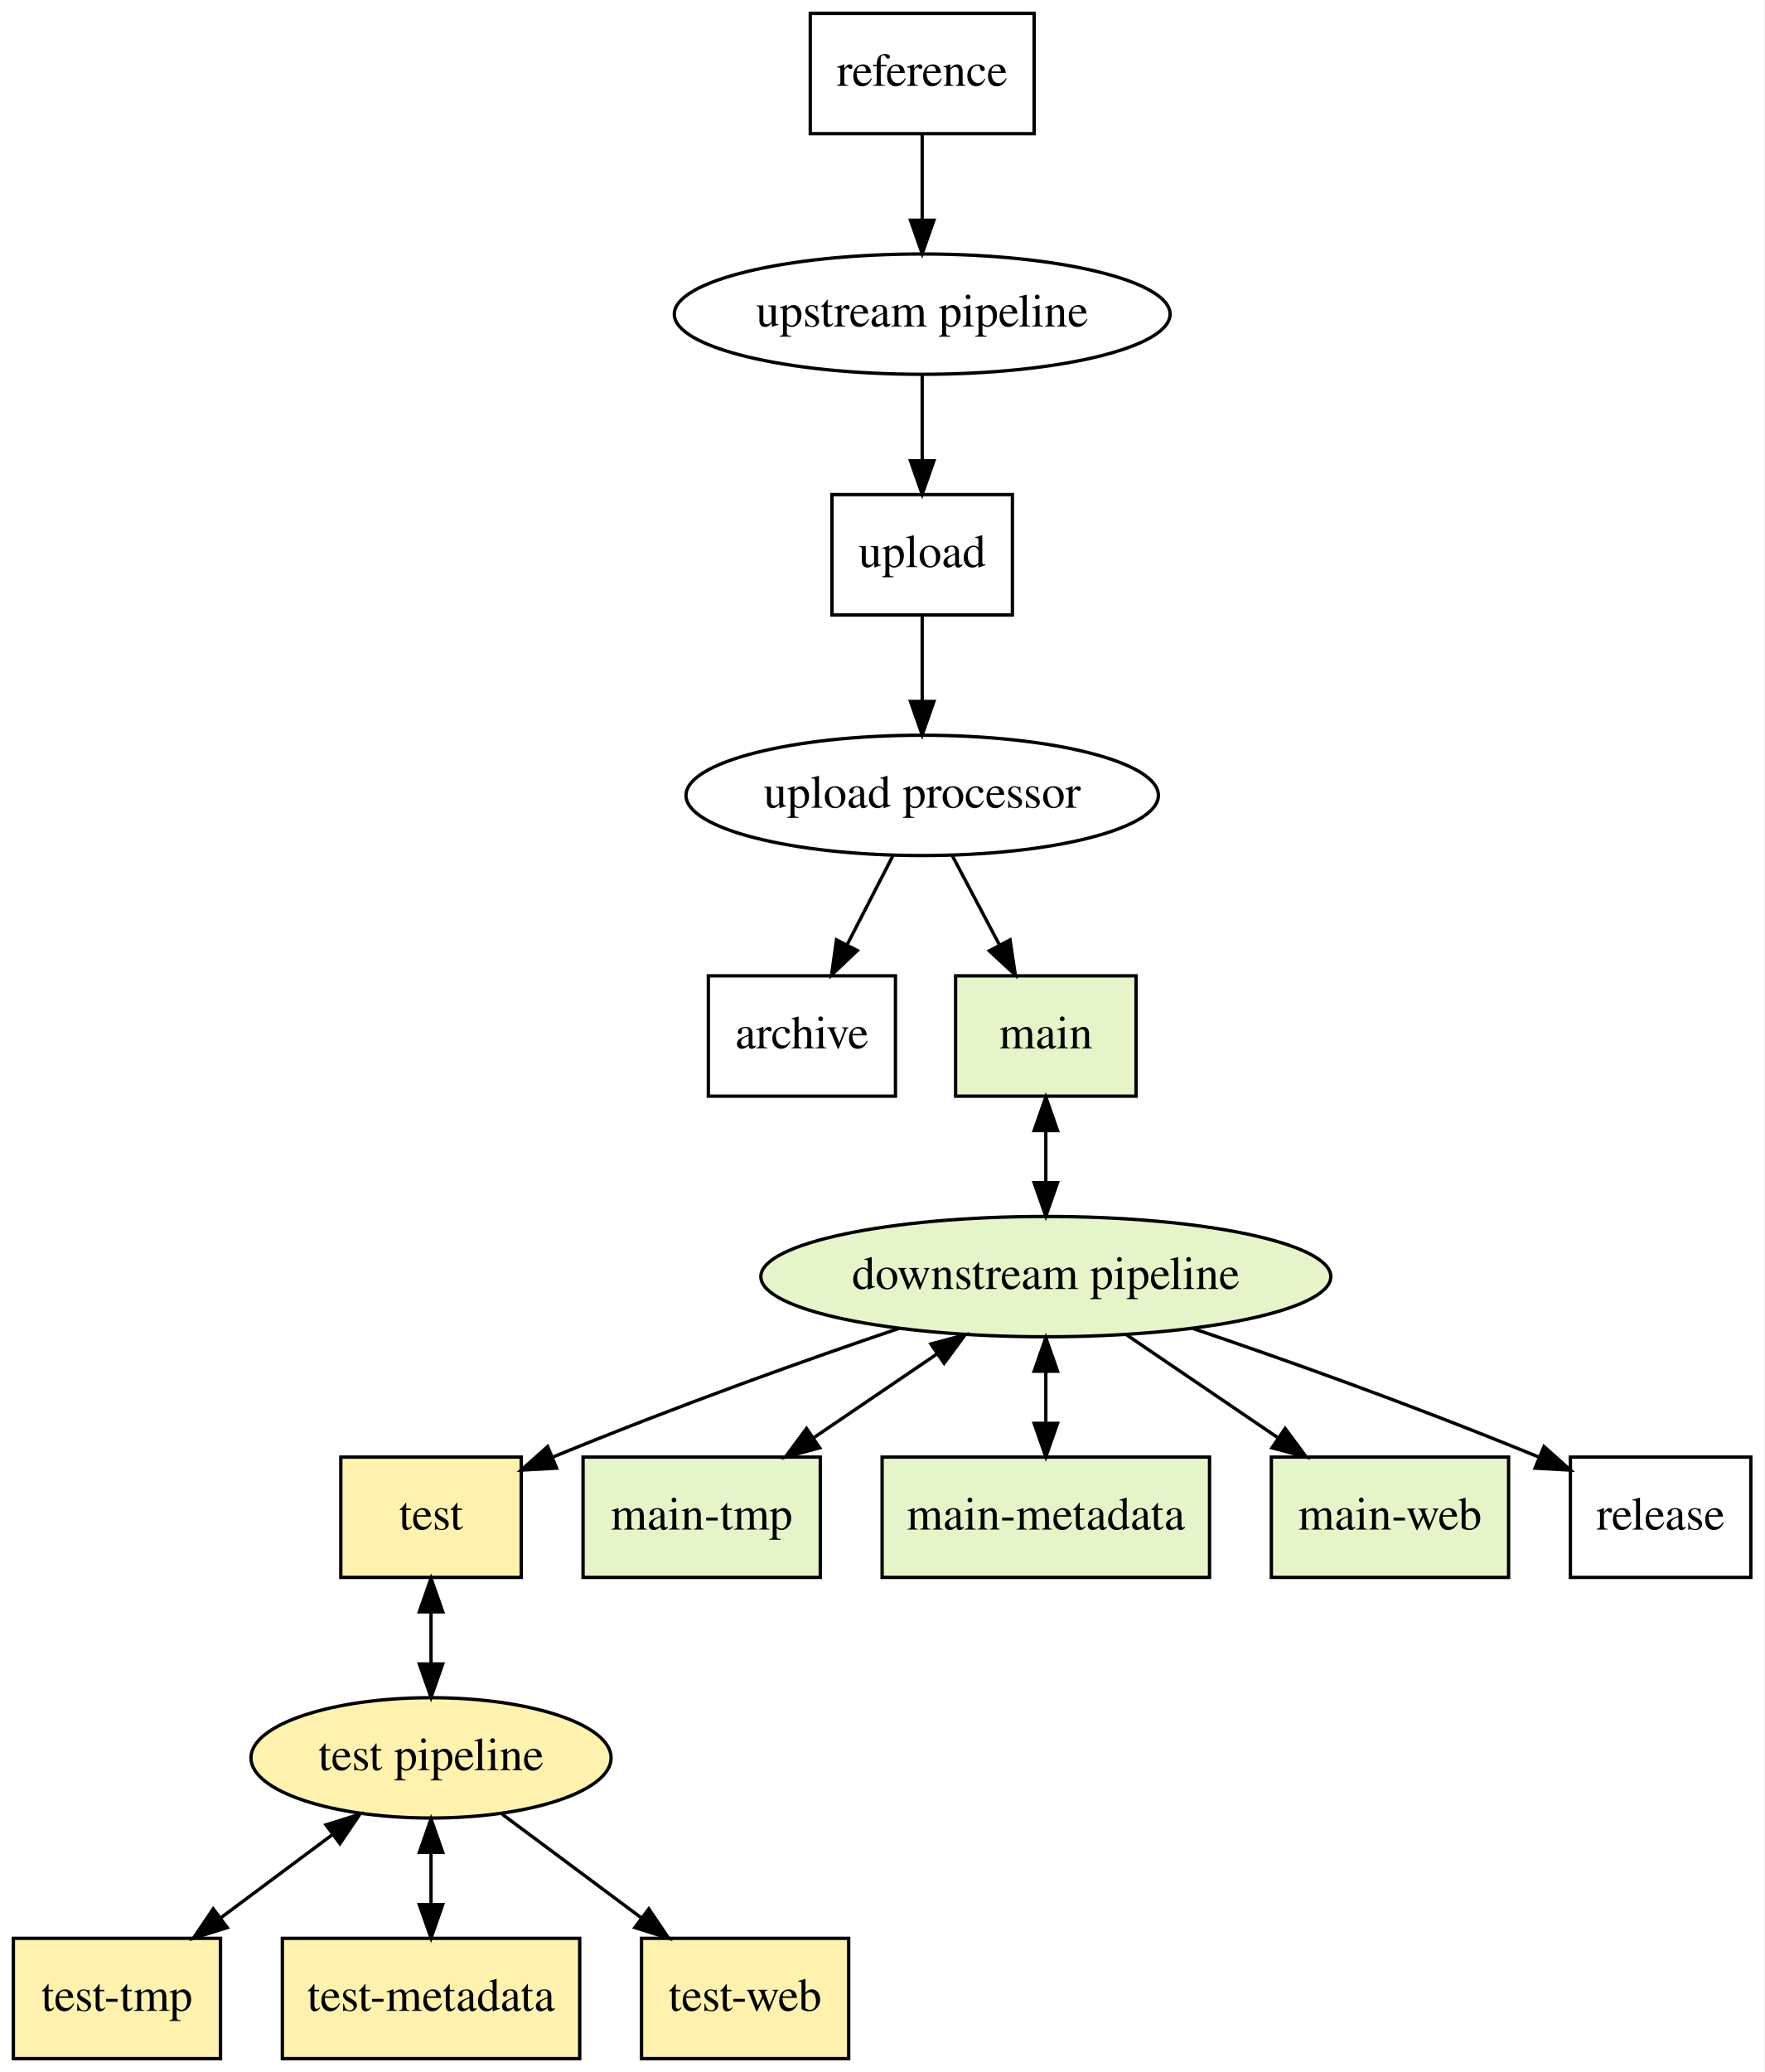
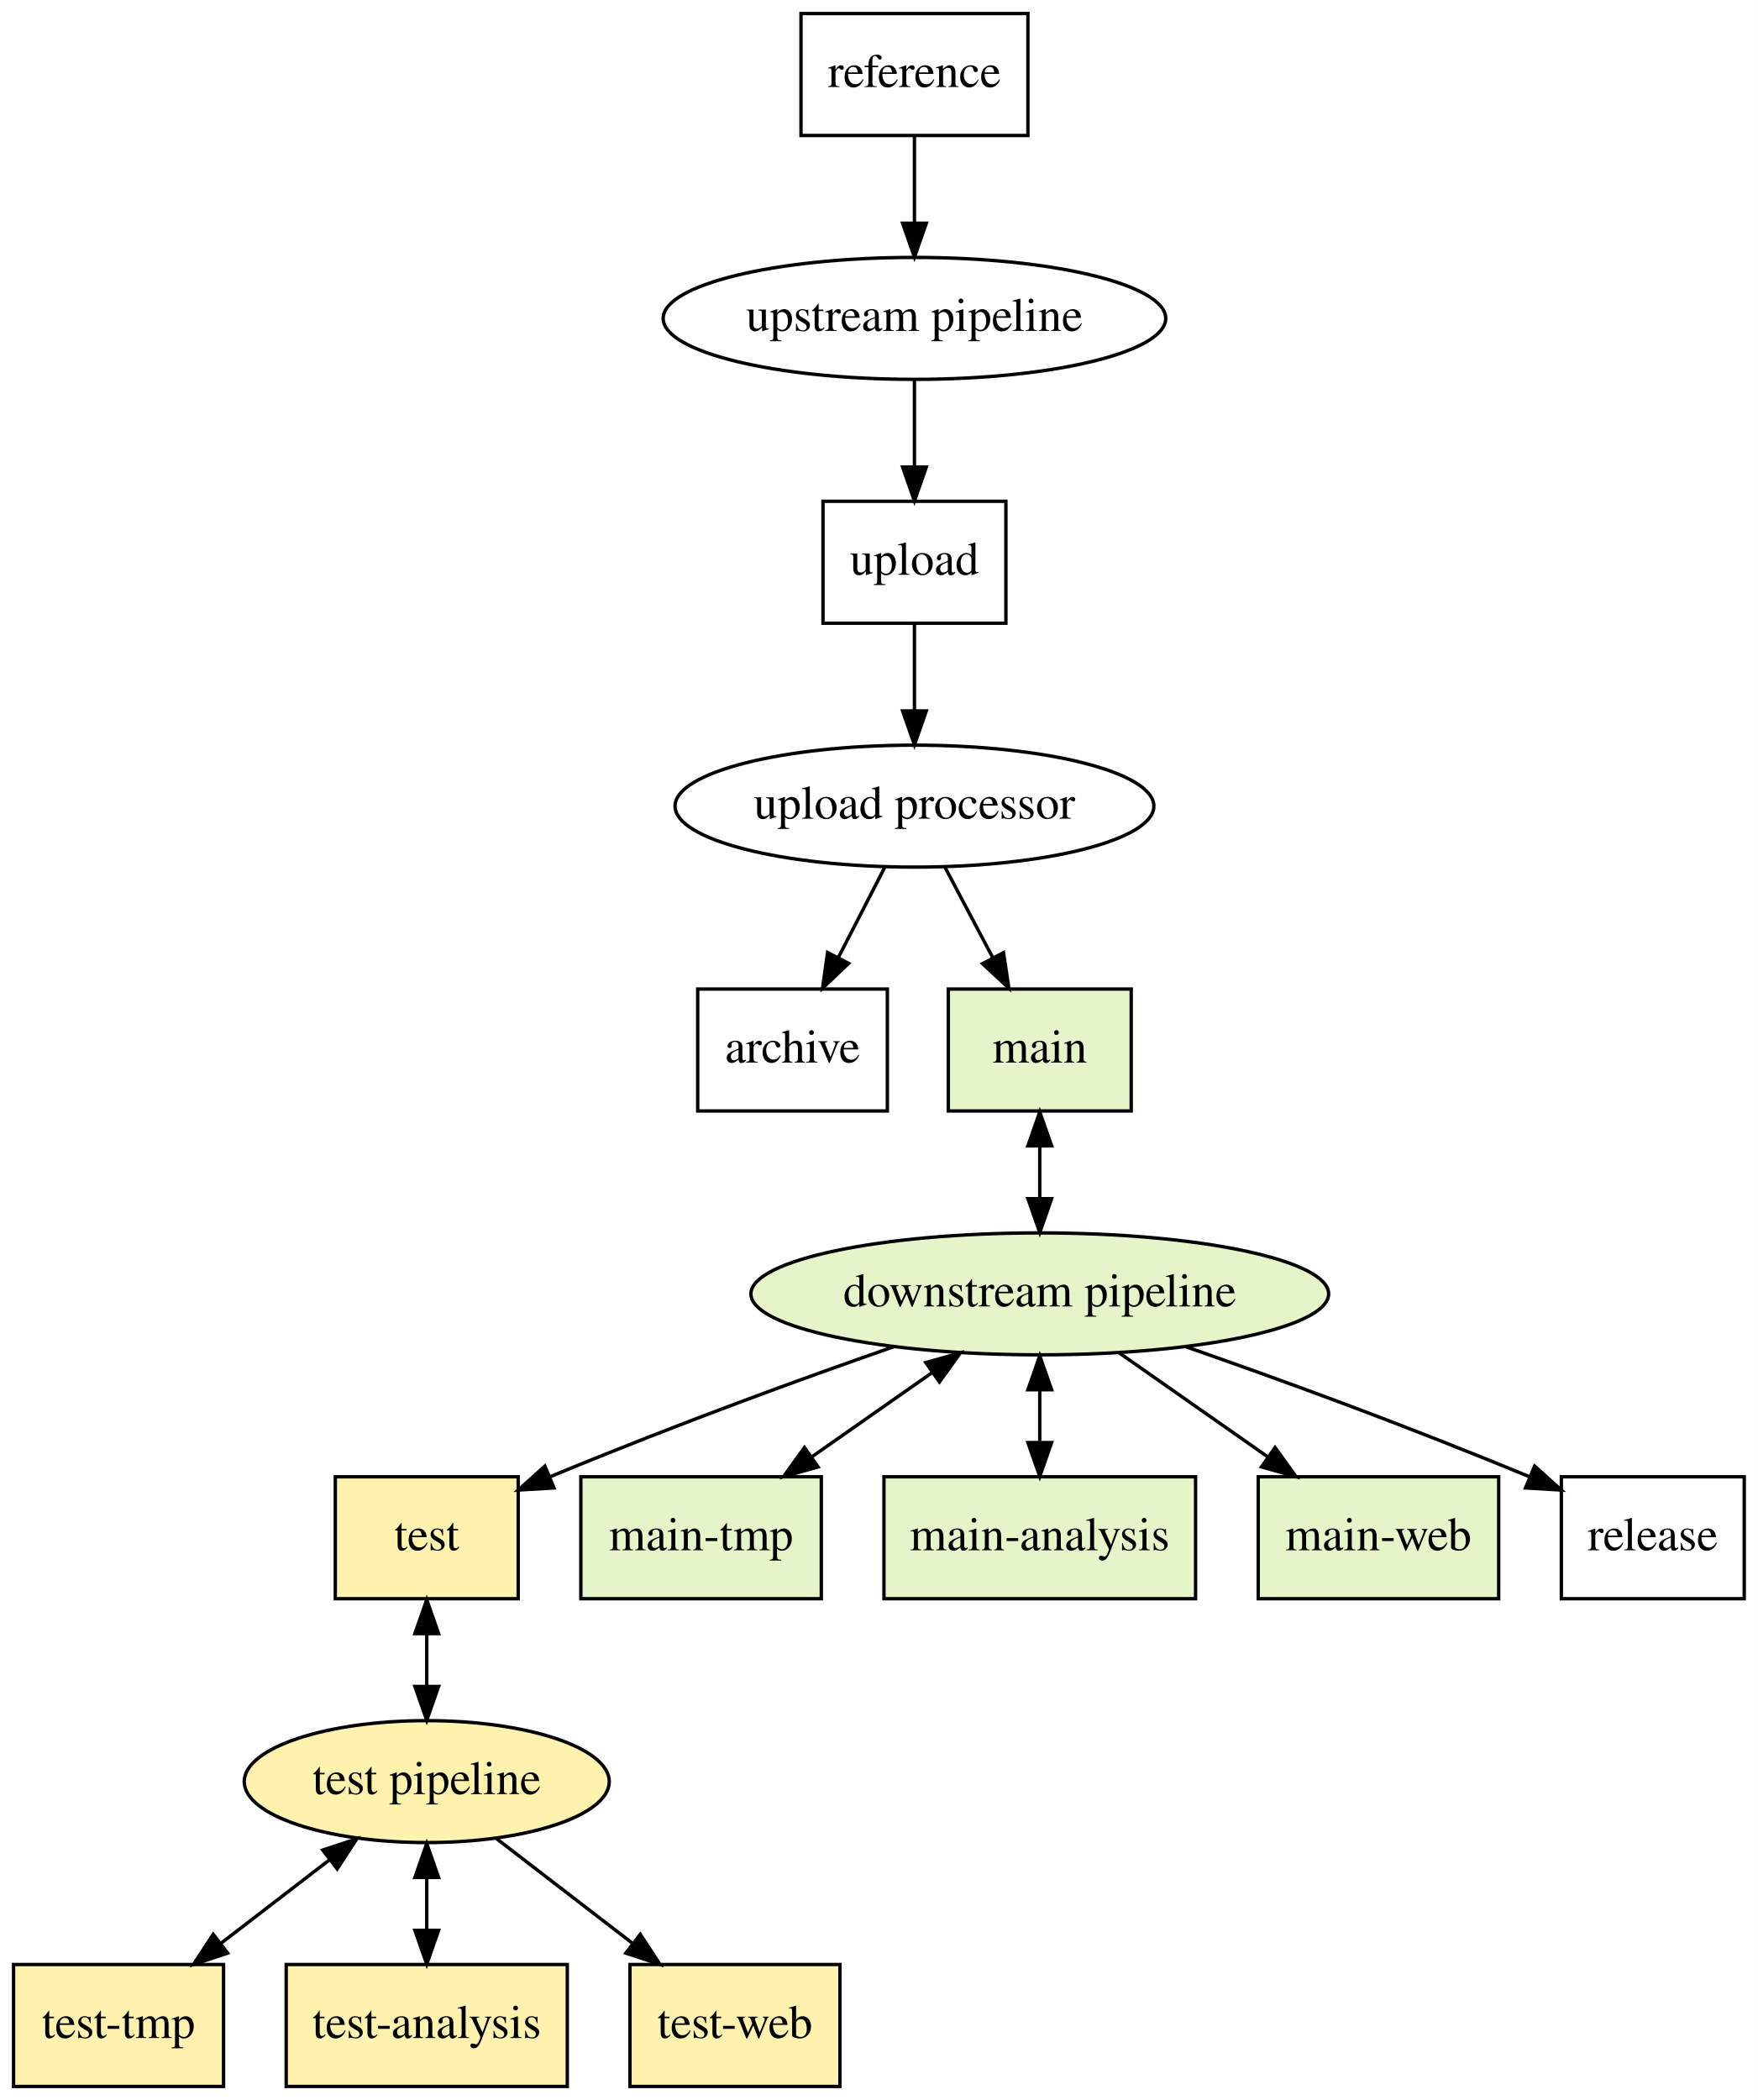
- <svg xmlns="http://www.w3.org/2000/svg" width="528pt" height="620pt" viewBox="0.00 0.00 528.00 620.00">
+ <svg xmlns="http://www.w3.org/2000/svg" width="519pt" height="620pt" viewBox="0.00 0.00 519.00 620.00">
  <g id="graph0" class="graph" transform="scale(1 1) rotate(0) translate(4 616)">
-     <polygon fill="white" stroke="transparent" points="-4,4 -4,-616 524,-616 524,4 -4,4" />
+     <polygon fill="white" stroke="transparent" points="-4,4 -4,-616 515,-616 515,4 -4,4" />
    <g id="node1" class="node">
-       <ellipse fill="white" stroke="black" cx="272" cy="-522" rx="74.19" ry="18" />
-       <text text-anchor="middle" x="272" y="-518.3" font-family="Times,serif" font-size="14.00">upstream pipeline</text>
+       <ellipse fill="white" stroke="black" cx="266" cy="-522" rx="74.19" ry="18" />
+       <text text-anchor="middle" x="266" y="-518.3" font-family="Times,serif" font-size="14.00">upstream pipeline</text>
    </g>
    <g id="node6" class="node">
-       <polygon fill="white" stroke="black" points="299,-468 245,-468 245,-432 299,-432 299,-468" />
-       <text text-anchor="middle" x="272" y="-446.3" font-family="Times,serif" font-size="14.00">upload</text>
+       <polygon fill="white" stroke="black" points="293,-468 239,-468 239,-432 293,-432 293,-468" />
+       <text text-anchor="middle" x="266" y="-446.3" font-family="Times,serif" font-size="14.00">upload</text>
    </g>
    <g id="edge2" class="edge">
-       <path fill="none" stroke="black" d="M272,-503.7C272,-495.98 272,-486.71 272,-478.11" />
-       <polygon fill="black" stroke="black" points="275.5,-478.1 272,-468.1 268.5,-478.1 275.5,-478.1" />
+       <path fill="none" stroke="black" d="M266,-503.7C266,-495.98 266,-486.71 266,-478.11" />
+       <polygon fill="black" stroke="black" points="269.5,-478.1 266,-468.1 262.5,-478.1 269.5,-478.1" />
    </g>
    <g id="node2" class="node">
-       <ellipse fill="#e6f5c9" stroke="black" cx="309" cy="-234" rx="85.29" ry="18" />
-       <text text-anchor="middle" x="309" y="-230.3" font-family="Times,serif" font-size="14.00">downstream pipeline</text>
+       <ellipse fill="#e6f5c9" stroke="black" cx="303" cy="-234" rx="85.29" ry="18" />
+       <text text-anchor="middle" x="303" y="-230.3" font-family="Times,serif" font-size="14.00">downstream pipeline</text>
    </g>
    <g id="node9" class="node">
-       <polygon fill="#fff2ae" stroke="black" points="152,-180 98,-180 98,-144 152,-144 152,-180" />
-       <text text-anchor="middle" x="125" y="-158.3" font-family="Times,serif" font-size="14.00">test</text>
+       <polygon fill="#fff2ae" stroke="black" points="149,-180 95,-180 95,-144 149,-144 149,-180" />
+       <text text-anchor="middle" x="122" y="-158.3" font-family="Times,serif" font-size="14.00">test</text>
    </g>
    <g id="edge11" class="edge">
-       <path fill="none" stroke="black" d="M265.19,-218.56C237.65,-209.2 201.27,-196.33 161.38,-179.98" />
-       <polygon fill="black" stroke="black" points="162.58,-176.69 152,-176.1 159.9,-183.15 162.58,-176.69" />
+       <path fill="none" stroke="black" d="M259.78,-218.36C232.89,-208.99 197.49,-196.18 158.46,-180.03" />
+       <polygon fill="black" stroke="black" points="159.58,-176.7 149.01,-176.08 156.89,-183.16 159.58,-176.7" />
    </g>
    <g id="node10" class="node">
-       <polygon fill="#e6f5c9" stroke="black" points="241.5,-180 170.5,-180 170.5,-144 241.5,-144 241.5,-180" />
-       <text text-anchor="middle" x="206" y="-158.3" font-family="Times,serif" font-size="14.00">main-tmp</text>
+       <polygon fill="#e6f5c9" stroke="black" points="238.5,-180 167.5,-180 167.5,-144 238.5,-144 238.5,-180" />
+       <text text-anchor="middle" x="203" y="-158.3" font-family="Times,serif" font-size="14.00">main-tmp</text>
    </g>
    <g id="edge7" class="edge">
-       <path fill="none" stroke="black" d="M276.53,-210.93C264.71,-202.9 251.33,-193.81 239.43,-185.72" />
-       <polygon fill="black" stroke="black" points="274.61,-213.86 284.85,-216.59 278.55,-208.07 274.61,-213.86" />
-       <polygon fill="black" stroke="black" points="241.31,-182.77 231.07,-180.04 237.38,-188.56 241.31,-182.77" />
+       <path fill="none" stroke="black" d="M271.07,-210.65C259.78,-202.75 247.07,-193.85 235.72,-185.9" />
+       <polygon fill="black" stroke="black" points="269.35,-213.72 279.55,-216.59 273.37,-207.99 269.35,-213.72" />
+       <polygon fill="black" stroke="black" points="237.54,-182.91 227.34,-180.04 233.53,-188.64 237.54,-182.91" />
    </g>
    <g id="node11" class="node">
-       <polygon fill="#e6f5c9" stroke="black" points="358,-180 260,-180 260,-144 358,-144 358,-180" />
-       <text text-anchor="middle" x="309" y="-158.3" font-family="Times,serif" font-size="14.00">main-metadata</text>
+       <polygon fill="#e6f5c9" stroke="black" points="349,-180 257,-180 257,-144 349,-144 349,-180" />
+       <text text-anchor="middle" x="303" y="-158.3" font-family="Times,serif" font-size="14.00">main-analysis</text>
    </g>
    <g id="edge8" class="edge">
-       <path fill="none" stroke="black" d="M309,-205.67C309,-200.69 309,-195.49 309,-190.51" />
-       <polygon fill="black" stroke="black" points="305.5,-205.7 309,-215.7 312.5,-205.7 305.5,-205.7" />
-       <polygon fill="black" stroke="black" points="312.5,-190.1 309,-180.1 305.5,-190.1 312.5,-190.1" />
+       <path fill="none" stroke="black" d="M303,-205.67C303,-200.69 303,-195.49 303,-190.51" />
+       <polygon fill="black" stroke="black" points="299.5,-205.7 303,-215.7 306.5,-205.7 299.5,-205.7" />
+       <polygon fill="black" stroke="black" points="306.5,-190.1 303,-180.1 299.5,-190.1 306.5,-190.1" />
    </g>
    <g id="node12" class="node">
-       <polygon fill="#e6f5c9" stroke="black" points="447.5,-180 376.5,-180 376.5,-144 447.5,-144 447.5,-180" />
-       <text text-anchor="middle" x="412" y="-158.3" font-family="Times,serif" font-size="14.00">main-web</text>
+       <polygon fill="#e6f5c9" stroke="black" points="438.5,-180 367.5,-180 367.5,-144 438.5,-144 438.5,-180" />
+       <text text-anchor="middle" x="403" y="-158.3" font-family="Times,serif" font-size="14.00">main-web</text>
    </g>
    <g id="edge9" class="edge">
-       <path fill="none" stroke="black" d="M333.15,-216.59C346.67,-207.4 363.73,-195.8 378.52,-185.75" />
-       <polygon fill="black" stroke="black" points="380.62,-188.56 386.93,-180.04 376.69,-182.77 380.62,-188.56" />
+       <path fill="none" stroke="black" d="M326.45,-216.59C339.45,-207.49 355.83,-196.02 370.1,-186.03" />
+       <polygon fill="black" stroke="black" points="372.47,-188.64 378.66,-180.04 368.46,-182.91 372.47,-188.64" />
    </g>
    <g id="node16" class="node">
-       <polygon fill="white" stroke="black" points="520,-180 466,-180 466,-144 520,-144 520,-180" />
-       <text text-anchor="middle" x="493" y="-158.3" font-family="Times,serif" font-size="14.00">release</text>
+       <polygon fill="white" stroke="black" points="511,-180 457,-180 457,-144 511,-144 511,-180" />
+       <text text-anchor="middle" x="484" y="-158.3" font-family="Times,serif" font-size="14.00">release</text>
    </g>
    <g id="edge10" class="edge">
-       <path fill="none" stroke="black" d="M352.81,-218.56C380.35,-209.2 416.73,-196.33 456.62,-179.98" />
-       <polygon fill="black" stroke="black" points="458.1,-183.15 466,-176.1 455.42,-176.69 458.1,-183.15" />
+       <path fill="none" stroke="black" d="M346.22,-218.36C373.11,-208.99 408.51,-196.18 447.54,-180.03" />
+       <polygon fill="black" stroke="black" points="449.11,-183.16 456.99,-176.08 446.42,-176.7 449.11,-183.16" />
    </g>
    <g id="node3" class="node">
-       <ellipse fill="#fff2ae" stroke="black" cx="125" cy="-90" rx="53.89" ry="18" />
-       <text text-anchor="middle" x="125" y="-86.3" font-family="Times,serif" font-size="14.00">test pipeline</text>
+       <ellipse fill="#fff2ae" stroke="black" cx="122" cy="-90" rx="53.89" ry="18" />
+       <text text-anchor="middle" x="122" y="-86.3" font-family="Times,serif" font-size="14.00">test pipeline</text>
    </g>
    <g id="node13" class="node">
      <polygon fill="#fff2ae" stroke="black" points="62,-36 0,-36 0,0 62,0 62,-36" />
      <text text-anchor="middle" x="31" y="-14.3" font-family="Times,serif" font-size="14.00">test-tmp</text>
    </g>
    <g id="edge13" class="edge">
-       <path fill="none" stroke="black" d="M95.63,-67.13C85.01,-59.22 72.98,-50.26 62.21,-42.24" />
-       <polygon fill="black" stroke="black" points="93.56,-69.95 103.67,-73.12 97.74,-64.34 93.56,-69.95" />
-       <polygon fill="black" stroke="black" points="64,-39.21 53.89,-36.04 59.82,-44.82 64,-39.21" />
+       <path fill="none" stroke="black" d="M93.2,-66.84C82.98,-58.98 71.46,-50.12 61.13,-42.18" />
+       <polygon fill="black" stroke="black" points="91.29,-69.79 101.35,-73.12 95.56,-64.24 91.29,-69.79" />
+       <polygon fill="black" stroke="black" points="63.22,-39.37 53.16,-36.04 58.95,-44.92 63.22,-39.37" />
    </g>
    <g id="node14" class="node">
-       <polygon fill="#fff2ae" stroke="black" points="169.5,-36 80.5,-36 80.5,0 169.5,0 169.5,-36" />
-       <text text-anchor="middle" x="125" y="-14.3" font-family="Times,serif" font-size="14.00">test-metadata</text>
+       <polygon fill="#fff2ae" stroke="black" points="163.5,-36 80.5,-36 80.5,0 163.5,0 163.5,-36" />
+       <text text-anchor="middle" x="122" y="-14.3" font-family="Times,serif" font-size="14.00">test-analysis</text>
    </g>
    <g id="edge14" class="edge">
-       <path fill="none" stroke="black" d="M125,-61.67C125,-56.69 125,-51.49 125,-46.51" />
-       <polygon fill="black" stroke="black" points="121.5,-61.7 125,-71.7 128.5,-61.7 121.5,-61.7" />
-       <polygon fill="black" stroke="black" points="128.5,-46.1 125,-36.1 121.5,-46.1 128.5,-46.1" />
+       <path fill="none" stroke="black" d="M122,-61.67C122,-56.69 122,-51.49 122,-46.51" />
+       <polygon fill="black" stroke="black" points="118.5,-61.7 122,-71.7 125.5,-61.7 118.5,-61.7" />
+       <polygon fill="black" stroke="black" points="125.5,-46.1 122,-36.1 118.5,-46.1 125.5,-46.1" />
    </g>
    <g id="node15" class="node">
-       <polygon fill="#fff2ae" stroke="black" points="250,-36 188,-36 188,0 250,0 250,-36" />
-       <text text-anchor="middle" x="219" y="-14.3" font-family="Times,serif" font-size="14.00">test-web</text>
+       <polygon fill="#fff2ae" stroke="black" points="244,-36 182,-36 182,0 244,0 244,-36" />
+       <text text-anchor="middle" x="213" y="-14.3" font-family="Times,serif" font-size="14.00">test-web</text>
    </g>
    <g id="edge15" class="edge">
-       <path fill="none" stroke="black" d="M146.33,-73.12C158.62,-63.96 174.29,-52.29 187.93,-42.14" />
-       <polygon fill="black" stroke="black" points="190.18,-44.82 196.11,-36.04 186,-39.21 190.18,-44.82" />
+       <path fill="none" stroke="black" d="M142.65,-73.12C154.44,-64.05 169.43,-52.51 182.55,-42.42" />
+       <polygon fill="black" stroke="black" points="185.05,-44.92 190.84,-36.04 180.78,-39.37 185.05,-44.92" />
    </g>
    <g id="node4" class="node">
-       <ellipse fill="white" stroke="black" cx="272" cy="-378" rx="70.69" ry="18" />
-       <text text-anchor="middle" x="272" y="-374.3" font-family="Times,serif" font-size="14.00">upload processor</text>
+       <ellipse fill="white" stroke="black" cx="266" cy="-378" rx="70.69" ry="18" />
+       <text text-anchor="middle" x="266" y="-374.3" font-family="Times,serif" font-size="14.00">upload processor</text>
    </g>
    <g id="node7" class="node">
-       <polygon fill="white" stroke="black" points="264,-324 208,-324 208,-288 264,-288 264,-324" />
-       <text text-anchor="middle" x="236" y="-302.3" font-family="Times,serif" font-size="14.00">archive</text>
+       <polygon fill="white" stroke="black" points="258,-324 202,-324 202,-288 258,-288 258,-324" />
+       <text text-anchor="middle" x="230" y="-302.3" font-family="Times,serif" font-size="14.00">archive</text>
    </g>
    <g id="edge4" class="edge">
-       <path fill="none" stroke="black" d="M263.29,-360.05C259.15,-352.01 254.11,-342.2 249.49,-333.23" />
-       <polygon fill="black" stroke="black" points="252.57,-331.57 244.88,-324.28 246.35,-334.77 252.57,-331.57" />
+       <path fill="none" stroke="black" d="M257.29,-360.05C253.15,-352.01 248.11,-342.2 243.49,-333.23" />
+       <polygon fill="black" stroke="black" points="246.57,-331.57 238.88,-324.28 240.35,-334.77 246.57,-331.57" />
    </g>
    <g id="node8" class="node">
-       <polygon fill="#e6f5c9" stroke="black" points="336,-324 282,-324 282,-288 336,-288 336,-324" />
-       <text text-anchor="middle" x="309" y="-302.3" font-family="Times,serif" font-size="14.00">main</text>
+       <polygon fill="#e6f5c9" stroke="black" points="330,-324 276,-324 276,-288 330,-288 330,-324" />
+       <text text-anchor="middle" x="303" y="-302.3" font-family="Times,serif" font-size="14.00">main</text>
    </g>
    <g id="edge5" class="edge">
-       <path fill="none" stroke="black" d="M280.96,-360.05C285.21,-352.01 290.39,-342.2 295.14,-333.23" />
-       <polygon fill="black" stroke="black" points="298.29,-334.75 299.87,-324.28 292.1,-331.48 298.29,-334.75" />
+       <path fill="none" stroke="black" d="M274.96,-360.05C279.21,-352.01 284.39,-342.2 289.14,-333.23" />
+       <polygon fill="black" stroke="black" points="292.29,-334.75 293.87,-324.28 286.1,-331.48 292.29,-334.75" />
    </g>
    <g id="node5" class="node">
-       <polygon fill="white" stroke="black" points="305.5,-612 238.5,-612 238.5,-576 305.5,-576 305.5,-612" />
-       <text text-anchor="middle" x="272" y="-590.3" font-family="Times,serif" font-size="14.00">reference</text>
+       <polygon fill="white" stroke="black" points="299.5,-612 232.5,-612 232.5,-576 299.5,-576 299.5,-612" />
+       <text text-anchor="middle" x="266" y="-590.3" font-family="Times,serif" font-size="14.00">reference</text>
    </g>
    <g id="edge1" class="edge">
-       <path fill="none" stroke="black" d="M272,-575.7C272,-567.98 272,-558.71 272,-550.11" />
-       <polygon fill="black" stroke="black" points="275.5,-550.1 272,-540.1 268.5,-550.1 275.5,-550.1" />
+       <path fill="none" stroke="black" d="M266,-575.7C266,-567.98 266,-558.71 266,-550.11" />
+       <polygon fill="black" stroke="black" points="269.5,-550.1 266,-540.1 262.5,-550.1 269.5,-550.1" />
    </g>
    <g id="edge3" class="edge">
-       <path fill="none" stroke="black" d="M272,-431.7C272,-423.98 272,-414.71 272,-406.11" />
-       <polygon fill="black" stroke="black" points="275.5,-406.1 272,-396.1 268.5,-406.1 275.5,-406.1" />
+       <path fill="none" stroke="black" d="M266,-431.7C266,-423.98 266,-414.71 266,-406.11" />
+       <polygon fill="black" stroke="black" points="269.5,-406.1 266,-396.1 262.5,-406.1 269.5,-406.1" />
    </g>
    <g id="edge6" class="edge">
-       <path fill="none" stroke="black" d="M309,-277.67C309,-272.69 309,-267.49 309,-262.51" />
-       <polygon fill="black" stroke="black" points="305.5,-277.7 309,-287.7 312.5,-277.7 305.5,-277.7" />
-       <polygon fill="black" stroke="black" points="312.5,-262.1 309,-252.1 305.5,-262.1 312.5,-262.1" />
+       <path fill="none" stroke="black" d="M303,-277.67C303,-272.69 303,-267.49 303,-262.51" />
+       <polygon fill="black" stroke="black" points="299.5,-277.7 303,-287.7 306.5,-277.7 299.5,-277.7" />
+       <polygon fill="black" stroke="black" points="306.5,-262.1 303,-252.1 299.5,-262.1 306.5,-262.1" />
    </g>
    <g id="edge12" class="edge">
-       <path fill="none" stroke="black" d="M125,-133.67C125,-128.69 125,-123.49 125,-118.51" />
-       <polygon fill="black" stroke="black" points="121.5,-133.7 125,-143.7 128.5,-133.7 121.5,-133.7" />
-       <polygon fill="black" stroke="black" points="128.5,-118.1 125,-108.1 121.5,-118.1 128.5,-118.1" />
+       <path fill="none" stroke="black" d="M122,-133.67C122,-128.69 122,-123.49 122,-118.51" />
+       <polygon fill="black" stroke="black" points="118.5,-133.7 122,-143.7 125.5,-133.7 118.5,-133.7" />
+       <polygon fill="black" stroke="black" points="125.5,-118.1 122,-108.1 118.5,-118.1 125.5,-118.1" />
    </g>
  </g>
</svg>
